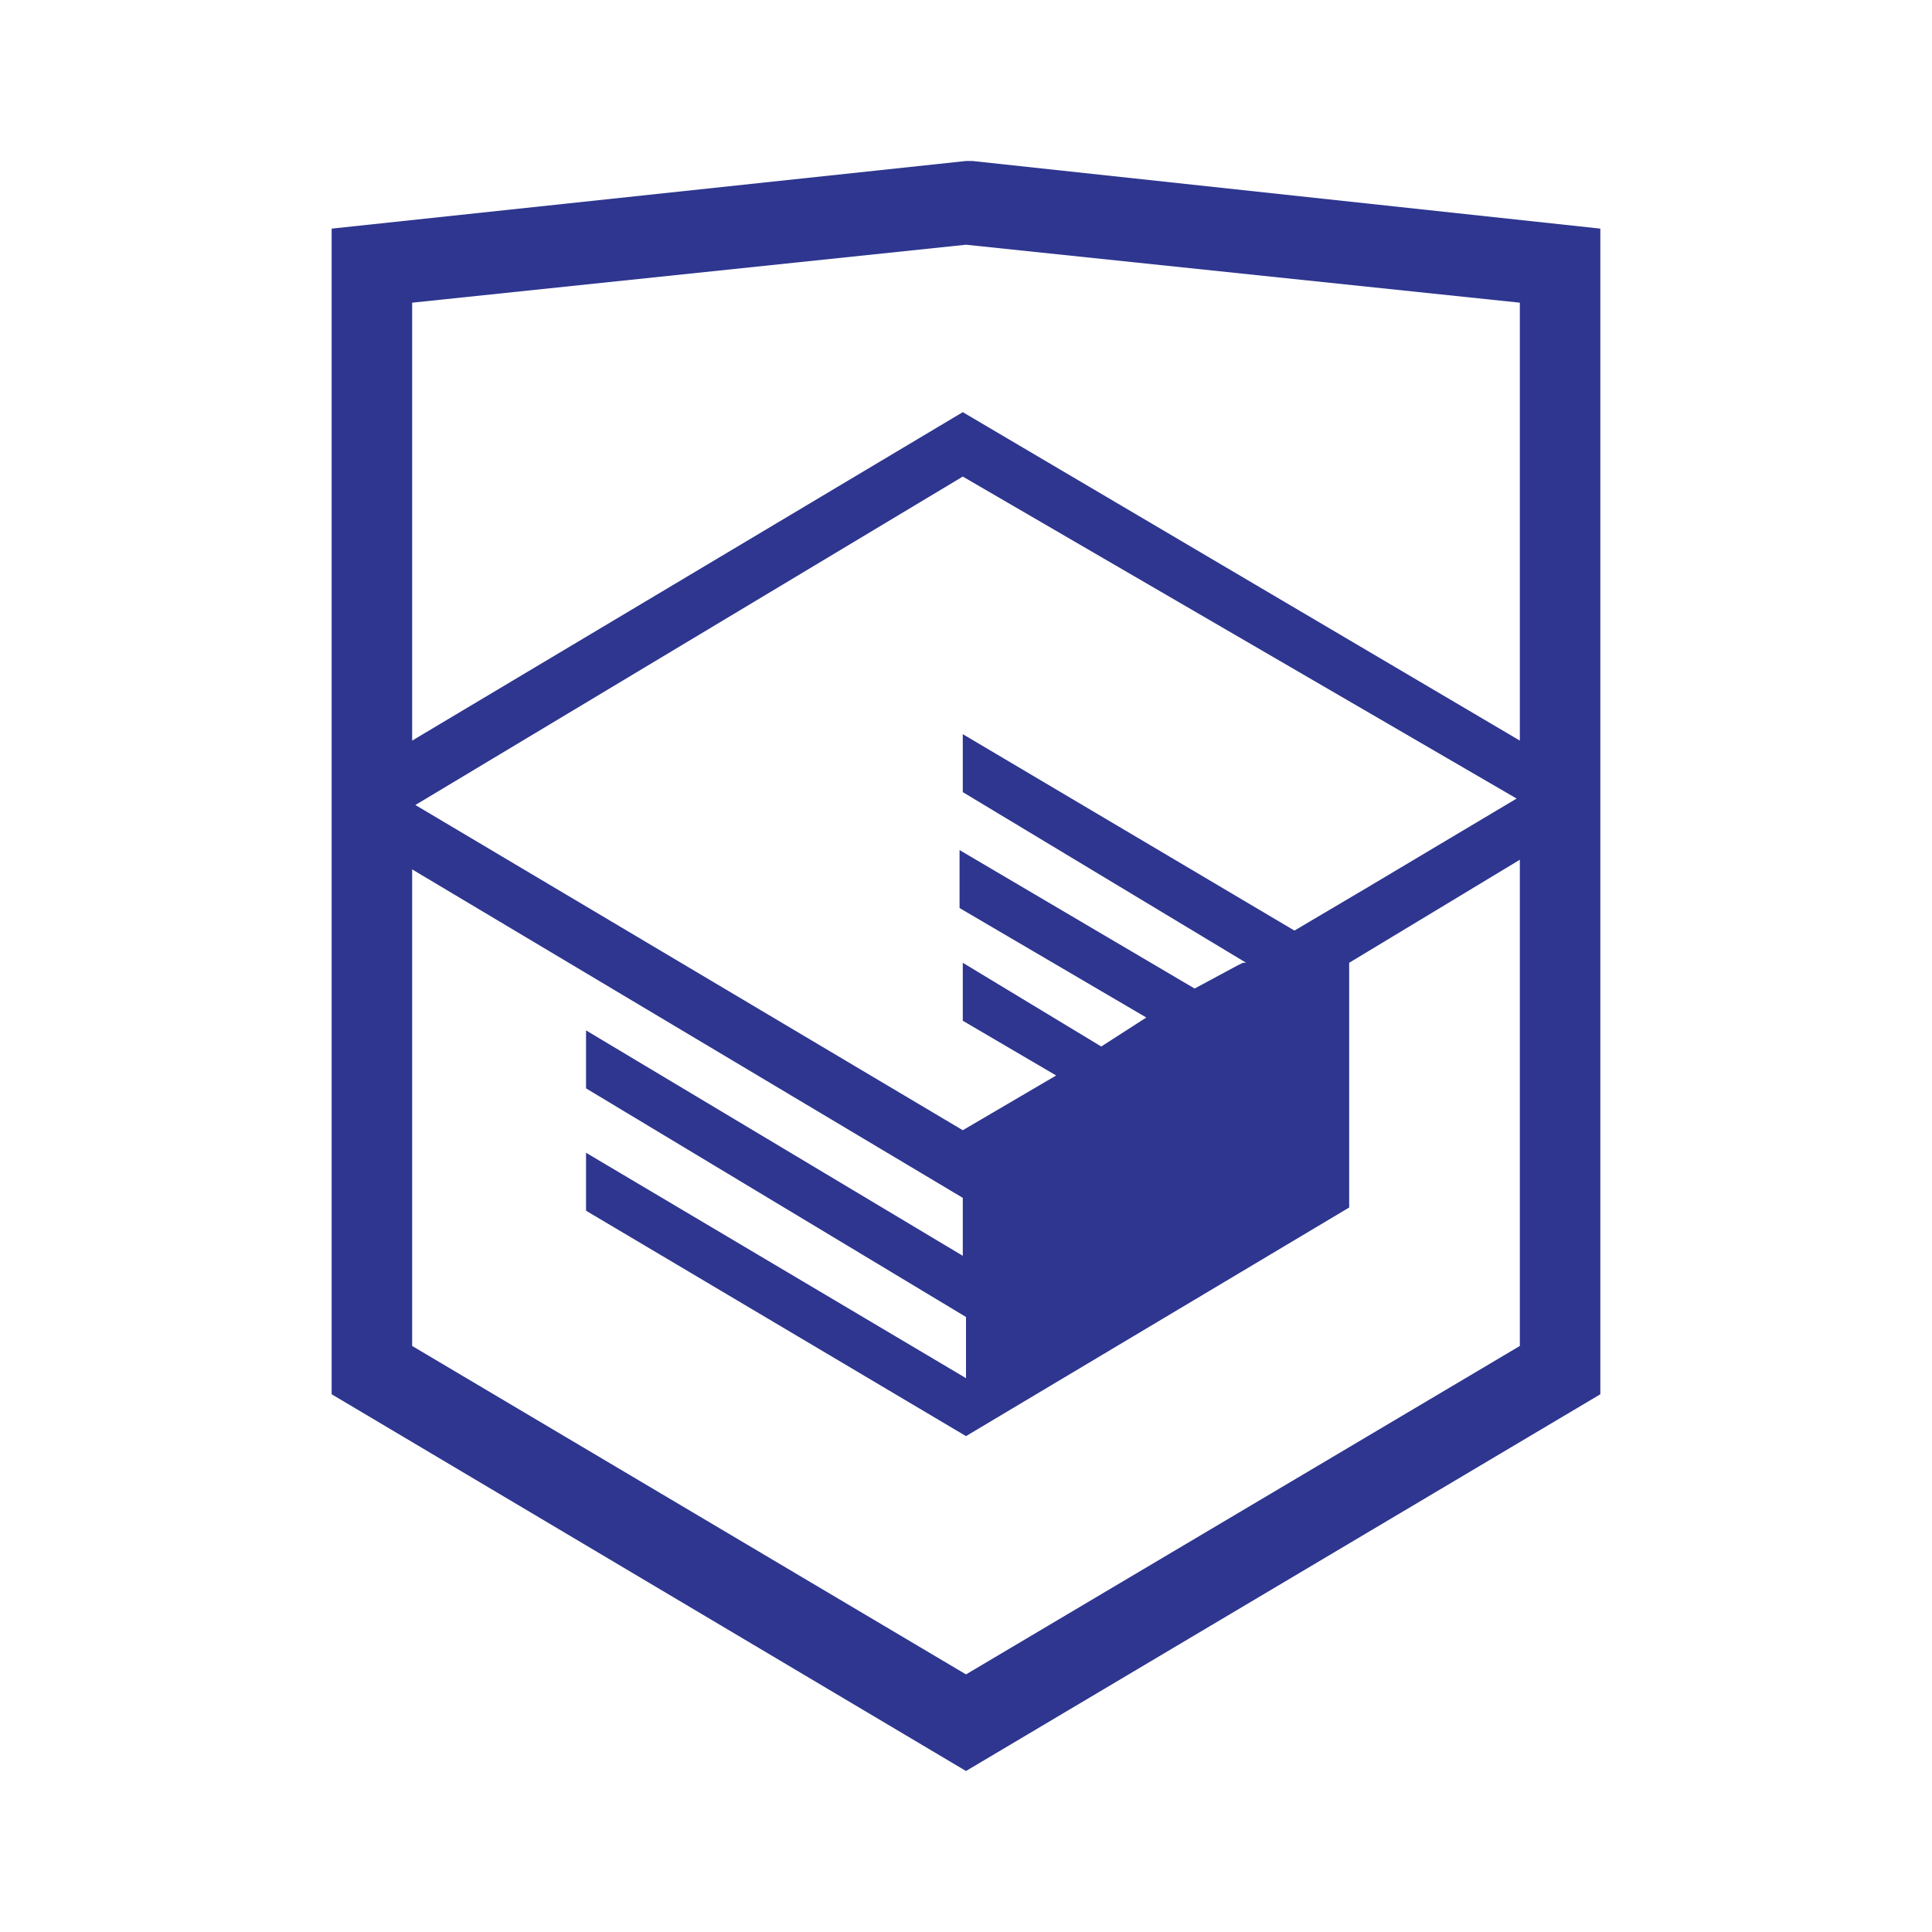
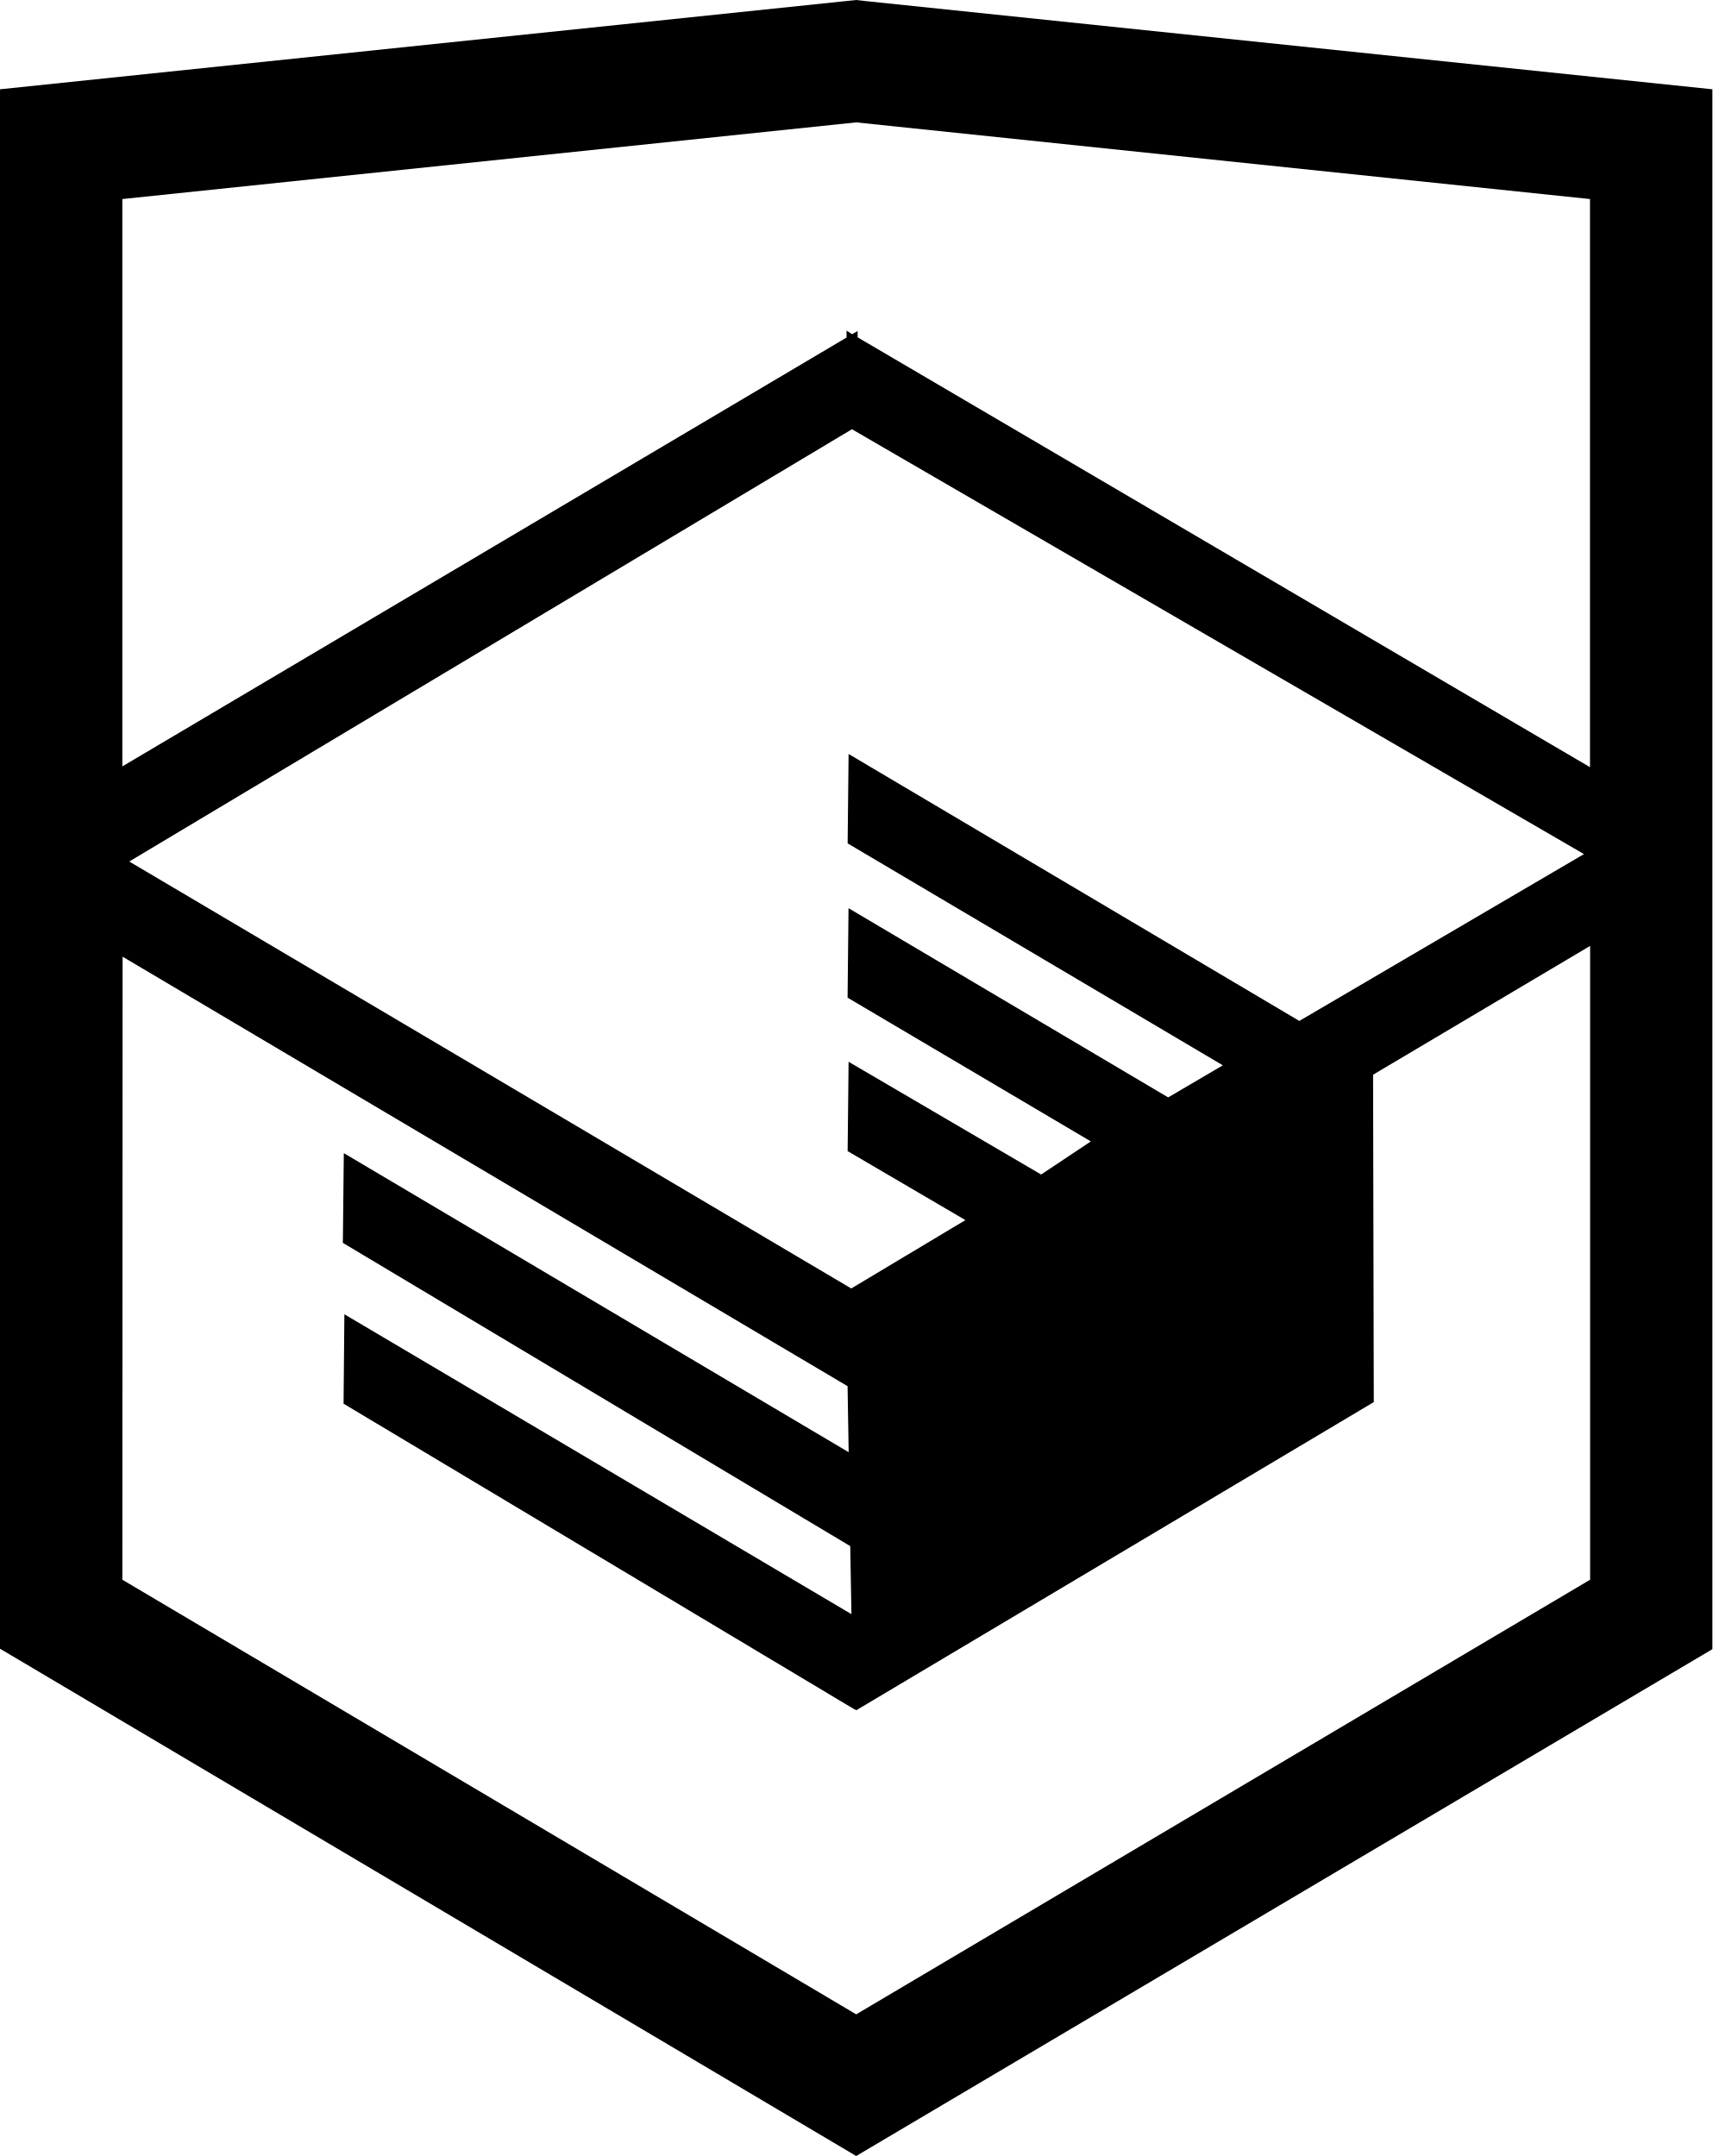
- <svg xmlns="http://www.w3.org/2000/svg" viewBox="0 0 60 60">
-   <path fill="#2E368F" d="M30.2 5h-.2l-19.7 2.1v36.2l19.7 11.7 19.7-11.7v-36.2l-19.5-2.1zm17 36.8l-17.2 10.2-17.2-10.2v-14.8l17.1 10.2v1.8l-11.7-7v1.8l11.8 7.1v1.9l-11.8-7v1.8l11.8 7 11.9-7.1v-7.6l5.3-3.2v15.1zm-.1-17l-4.7 2.8-2.2 1.3-10.3-6.1v1.8l8.8 5.3h-.1l-.2.1-1.3.7-7.3-4.3v1.8l5.8 3.4-1.4.9-4.3-2.6v1.8l2.9 1.7-2.9 1.7-17-10.1 17-10.2 17.2 10zm.1-1.8l-17.3-10.2-17.1 10.2v-13.6l17.2-1.8 17.2 1.8v13.6z" />
+ <svg xmlns="http://www.w3.org/2000/svg" id="htmlacademy.svg" width="27.002" height="34" viewBox="0 0 27.002 34">
+   <path d="M13.649.017,13.5,0,0,1.408V26l13.5,8L26.96,26.031,27,26.006V1.408ZM25.073,12.1,13.523,5.32v-.1l-.087.05-.088-.056v.109L1.929,12.086V3.139L13.5,1.93l11.57,1.209V12.1ZM13.433,6.769l11.542,6.7L20.487,16.1l-7.107-4.21L13.365,13.3l5.916,3.5-.862.506-5.04-2.984-.015,1.411L17.2,18l-.784.522L13.38,16.744l-.015,1.409,1.857,1.088-1.8,1.078L2.038,13.586Zm-11.5,8.318L13.364,21.86l.017,1.041-7.96-4.716L5.406,19.6l8,4.782.019,1.073L5.43,20.726l-.013,1.41,8.038,4.81.047.024,8.159-4.859-.011-5.163,3.422-2.031v9.995L13.5,31.766,1.929,24.912Z" />
</svg>
